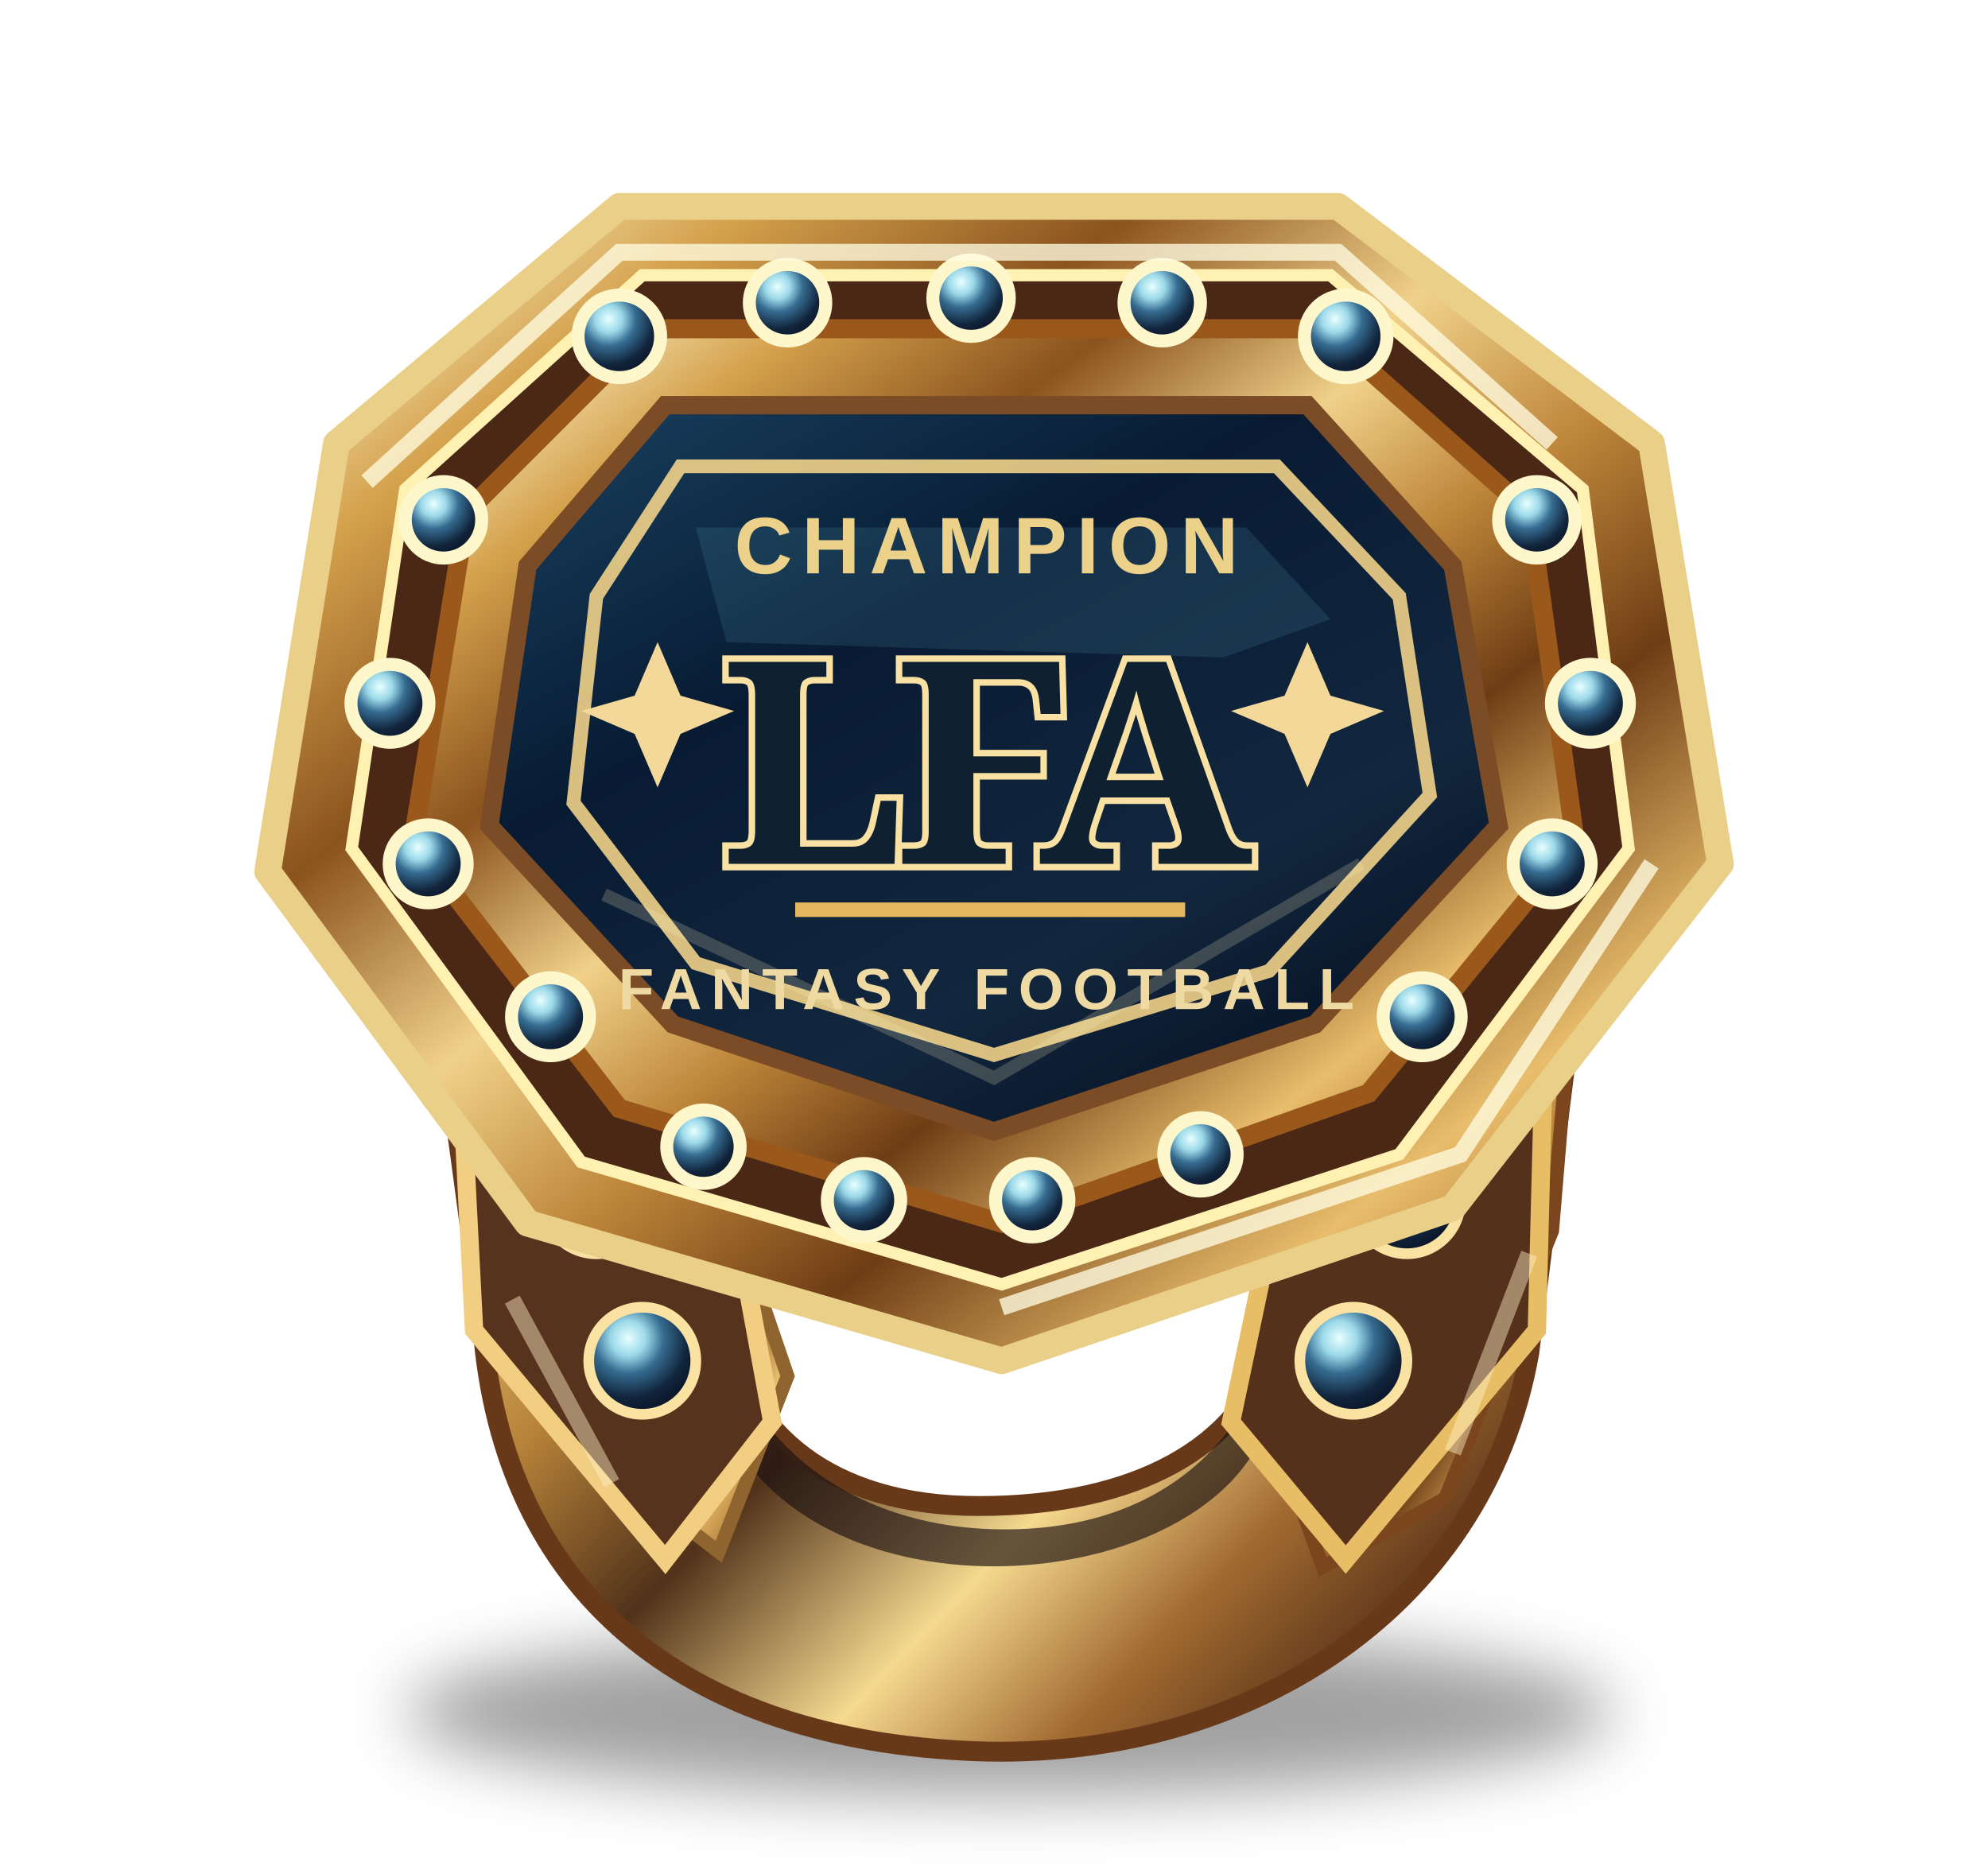
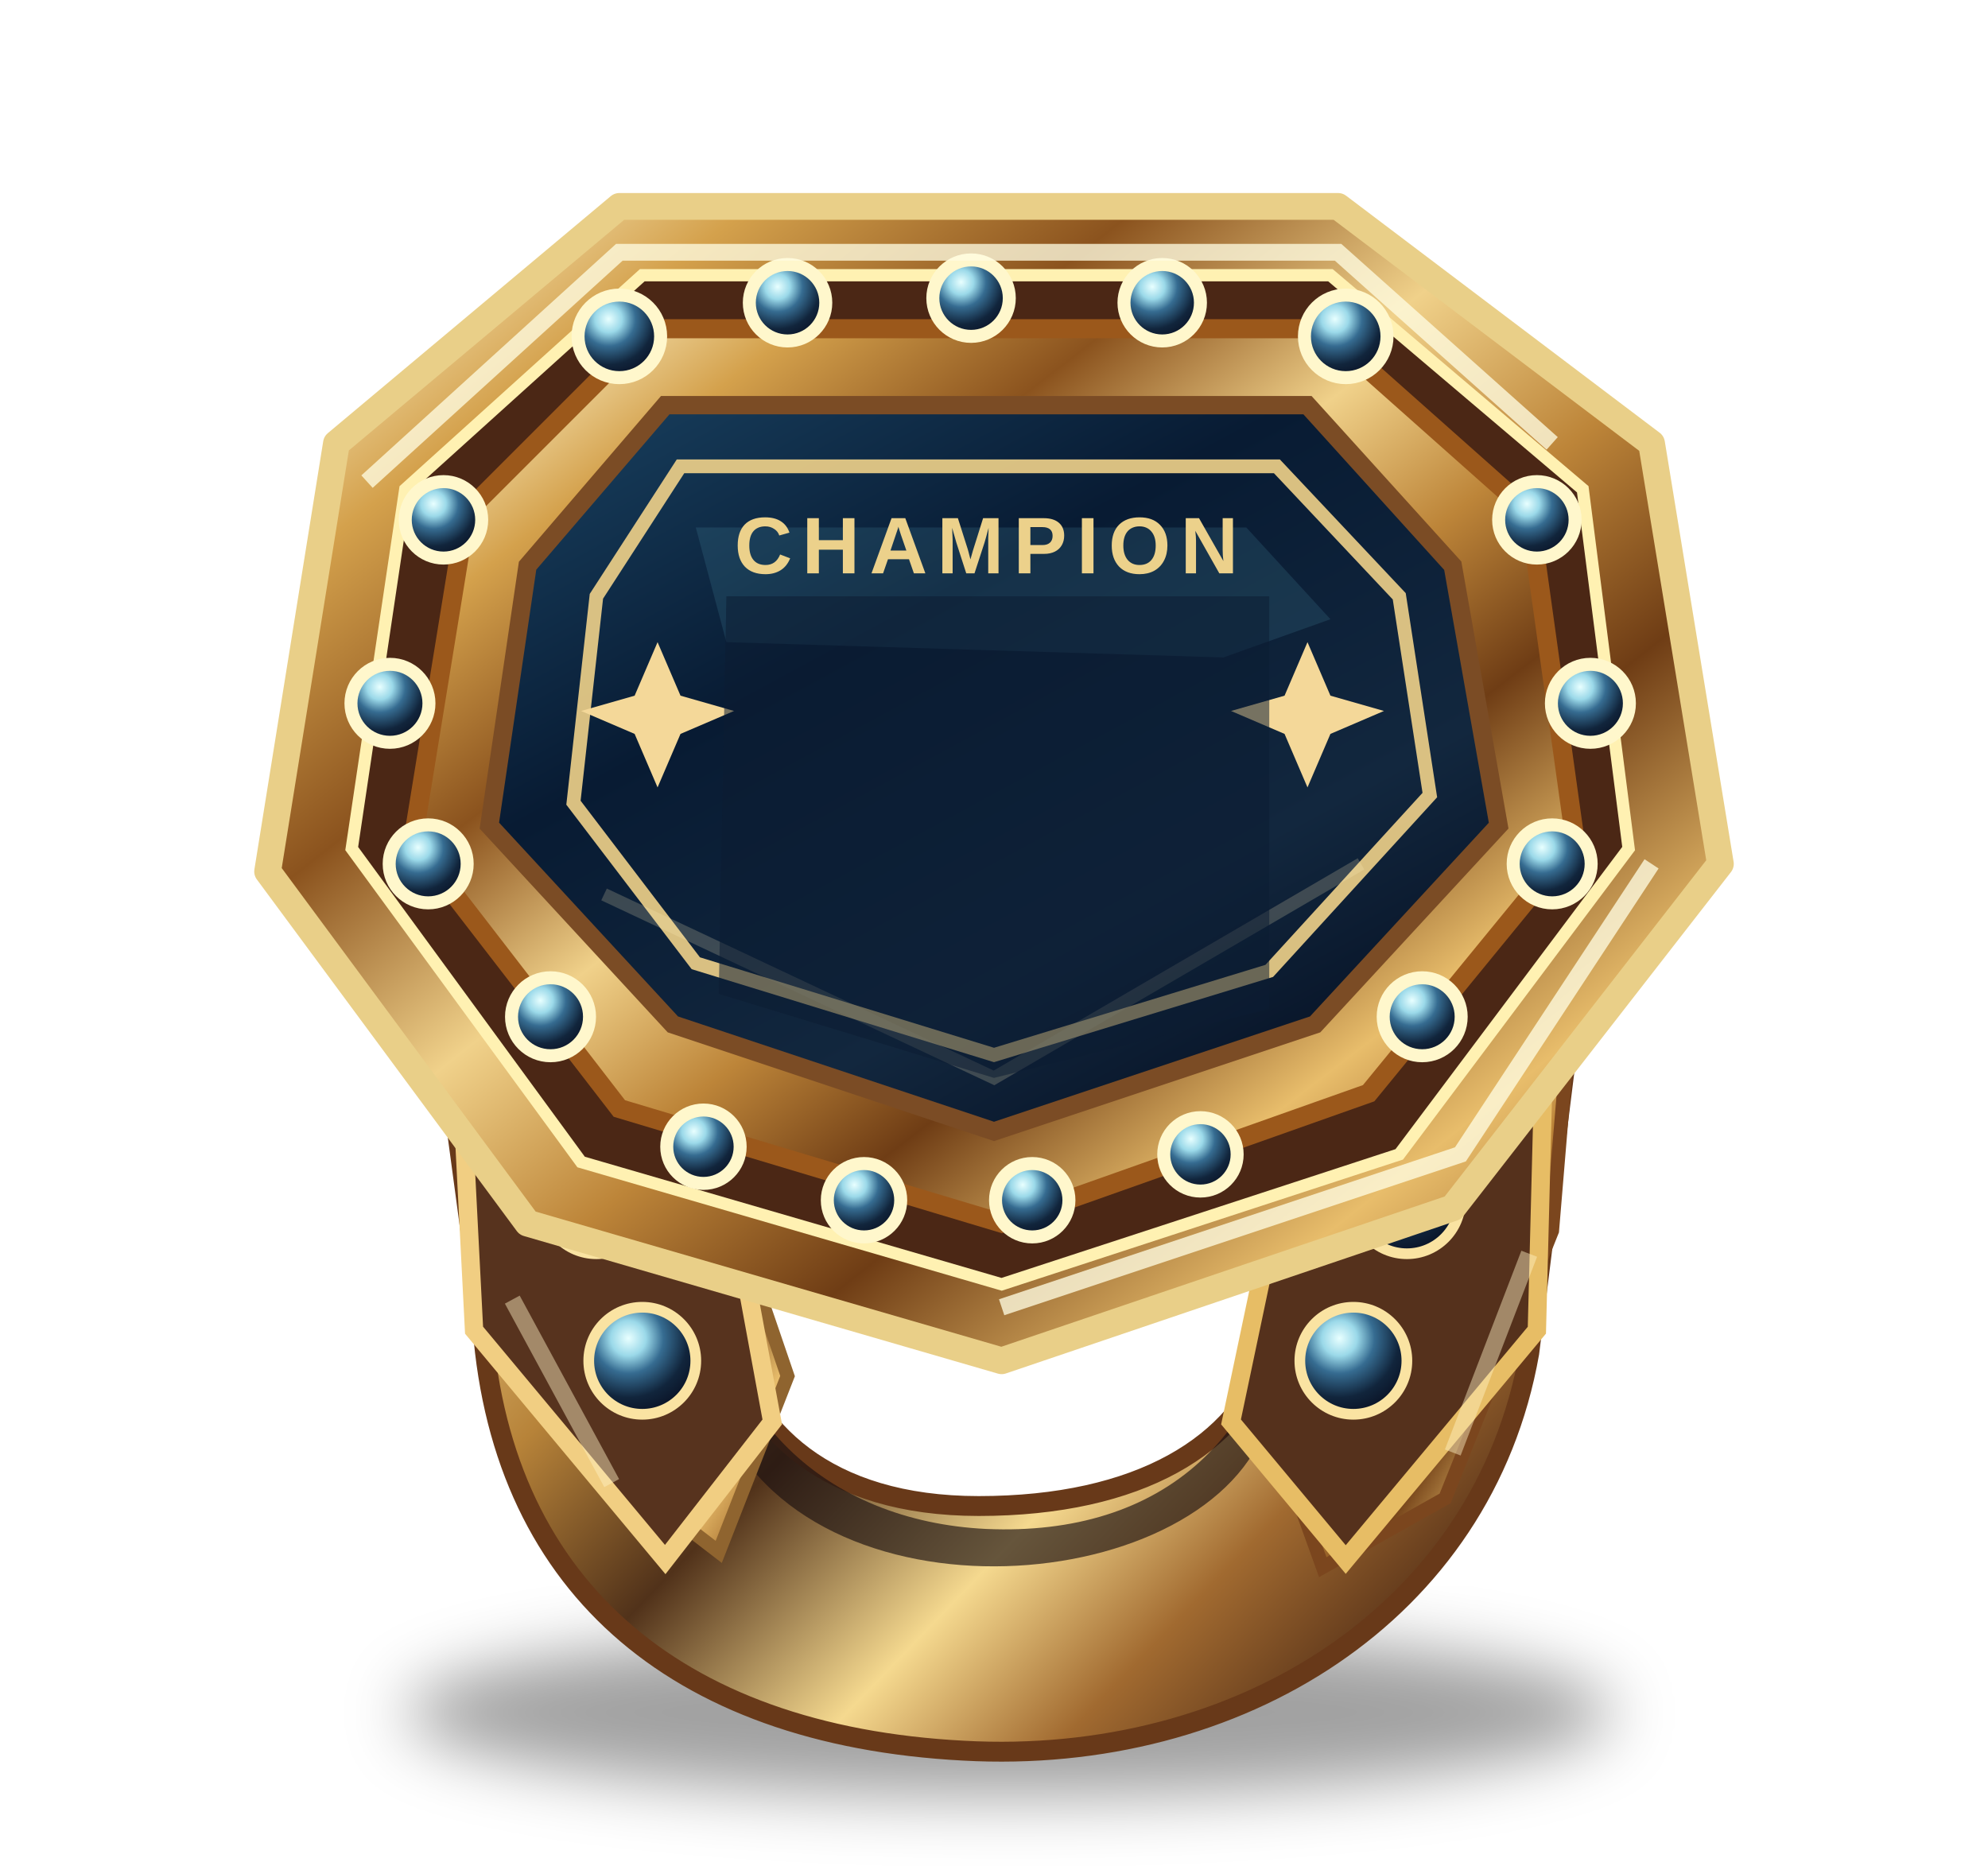
<svg xmlns="http://www.w3.org/2000/svg" viewBox="0 0 260 244" role="img" aria-label="Anillo de campeón LFA">
  <defs>
    <linearGradient id="gold" x1=".04" y1=".04" x2=".93" y2=".94">
      <stop offset="0" stop-color="#fff7d1" />
      <stop offset=".14" stop-color="#d4a14c" />
      <stop offset=".29" stop-color="#8b531e" />
      <stop offset=".44" stop-color="#f0d18a" />
      <stop offset=".57" stop-color="#bd8539" />
      <stop offset=".7" stop-color="#6f3d15" />
      <stop offset=".86" stop-color="#e8bd6b" />
      <stop offset="1" stop-color="#9b6125" />
    </linearGradient>
    <linearGradient id="band" x1="0" y1="0" x2="1" y2=".7">
      <stop offset="0" stop-color="#5e341a" />
      <stop offset=".13" stop-color="#f4d997" />
      <stop offset=".35" stop-color="#b78339" />
      <stop offset=".51" stop-color="#51321a" />
      <stop offset=".69" stop-color="#f5d98f" />
      <stop offset=".83" stop-color="#a16a30" />
      <stop offset="1" stop-color="#492714" />
    </linearGradient>
    <radialGradient id="stone" cx=".37" cy=".29" r=".78">
      <stop offset="0" stop-color="#e8ffff" />
      <stop offset=".21" stop-color="#9bd9e9" />
      <stop offset=".42" stop-color="#366c91" />
      <stop offset=".71" stop-color="#11253c" />
      <stop offset="1" stop-color="#080e20" />
    </radialGradient>
    <linearGradient id="face" x1=".15" y1="0" x2=".9" y2="1">
      <stop offset="0" stop-color="#163b59" />
      <stop offset=".31" stop-color="#081b33" />
      <stop offset=".68" stop-color="#12273e" />
      <stop offset="1" stop-color="#030b1d" />
    </linearGradient>
    <linearGradient id="highlight" x1="0" y1="0" x2="1" y2="1">
      <stop offset="0" stop-color="#fff9da" stop-opacity=".9" />
      <stop offset=".4" stop-color="#f6cf78" stop-opacity=".15" />
      <stop offset="1" stop-color="#9e571b" stop-opacity=".63" />
    </linearGradient>
    <filter id="shadow" x="-30%" y="-25%" width="160%" height="170%">
      <feGaussianBlur stdDeviation="4.2" />
    </filter>
  </defs>
  <ellipse cx="132" cy="224" rx="79" ry="11" fill="#000" opacity=".37" filter="url(#shadow)" />
  <path d="M56 120L63 172C65 207 88 227 126 229C162 231 194 211 200 177L207 121L177 122L166 177C162 189 149 197 128 197C108 197 98 187 95 175L89 124Z" fill="url(#band)" stroke="#683919" stroke-width="2.6" />
  <path d="M93 164C93 185 108 199 129 200C152 201 167 188 169 163L165 188C155 210 102 213 93 182Z" fill="#1c1010" opacity=".66" />
  <path d="M66 166L81 193L94 203L103 180L89 139L63 138Z" fill="url(#gold)" stroke="#8f642f" stroke-width="1.8" />
  <path d="M203 161L189 196L173 205L164 180L178 137L205 137Z" fill="url(#gold)" stroke="#7b461e" stroke-width="1.8" />
  <path d="M60 135L94 148L101 186L87 204L62 174Z" fill="#57331e" stroke="#f1ce82" stroke-width="2.4" />
  <path d="M202 135L169 148L161 186L176 204L201 174Z" fill="#55311c" stroke="#e7bd65" stroke-width="2.4" />
  <g fill="url(#stone)" stroke="#fae3a2" stroke-width="1.4">
    <circle cx="78" cy="157" r="7" />
    <circle cx="84" cy="178" r="7" />
    <circle cx="184" cy="157" r="7" />
    <circle cx="177" cy="178" r="7" />
  </g>
  <path d="M72 142L90 151M174 151L191 142" stroke="#fff1bd" stroke-width="2.5" opacity=".7" />
  <path d="M81 27L175 27L216 58L225 113L190 158L131 178L69 160L35 114L44 58Z" fill="url(#gold)" stroke="#e9cf88" stroke-width="3.5" stroke-linejoin="round" />
  <path d="M84 36L174 36L207 64L213 111L183 151L131 168L76 152L46 111L53 64Z" fill="#4b2715" stroke="#fff1b2" stroke-width="1.6" />
  <path d="M85 43L173 43L200 67L206 110L179 143L131 160L81 145L54 110L61 67Z" fill="url(#gold)" stroke="#9b581b" stroke-width="2.5" />
  <g fill="url(#stone)" stroke="#fff7cc" stroke-width="1.7">
    <circle cx="81" cy="44" r="5.4" />
    <circle cx="103" cy="39.6" r="5" />
    <circle cx="127" cy="39" r="5" />
    <circle cx="152" cy="39.6" r="5" />
    <circle cx="176" cy="44" r="5.4" />
    <circle cx="58" cy="68" r="5" />
    <circle cx="51" cy="92" r="5.1" />
    <circle cx="56" cy="113" r="5.1" />
    <circle cx="72" cy="133" r="5.1" />
    <circle cx="201" cy="68" r="5" />
    <circle cx="208" cy="92" r="5.1" />
    <circle cx="203" cy="113" r="5.1" />
    <circle cx="186" cy="133" r="5.1" />
    <circle cx="92" cy="150" r="4.8" />
    <circle cx="113" cy="157" r="4.8" />
    <circle cx="135" cy="157" r="4.8" />
    <circle cx="157" cy="151" r="4.8" />
  </g>
  <path d="M87 53L171 53L190 74L196 108L172 134L130 148L88 134L64 108L69 74Z" fill="url(#face)" stroke="#7b4c25" stroke-width="2.4" />
  <path d="M89 61L167 61L183 78L187 104L166 127L130 138L91 126L75 105L78 78Z" fill="none" stroke="#f0d18a" stroke-width="1.8" opacity=".9" />
  <path d="M91 69L163 69L174 81L160 86L95 84Z" fill="#68bbd3" opacity=".14" />
  <path d="M79 117L130 141L178 113" fill="none" stroke="#fff1c2" stroke-opacity=".2" stroke-width="1.7" />
  <g fill="#f4d899">
    <path d="M83 91l3-7 3 7 7 2-7 3-3 7-3-7-7-3Z" />
    <path d="M168 91l3-7 3 7 7 2-7 3-3 7-3-7-7-3Z" />
  </g>
  <text x="129" y="75" font-size="10.5" font-weight="900" text-anchor="middle" letter-spacing="1.25" font-family="Arial,sans-serif" fill="#ecd18b">CHAMPION</text>
-   <text x="129" y="113" font-size="37" font-weight="1000" text-anchor="middle" letter-spacing="-1.5" font-family="Georgia,serif" fill="#0f2130" stroke="#f8e1a3" stroke-width="1.7" paint-order="stroke">LFA</text>
-   <path d="M104 119H155" stroke="#e4b65e" stroke-width="1.9" />
-   <text x="129" y="132" font-size="7.6" font-weight="800" text-anchor="middle" letter-spacing="1.2" font-family="Arial,sans-serif" fill="#efdaa3">FANTASY FOOTBALL</text>
+   <path d="M95 78H166V132L130 141L94 130Z" fill="#0c1b31" opacity=".54" />
  <path d="M48 63L81 33H175L203 58M216 113L191 151L131 171" stroke="#fffde1" stroke-width="2.2" fill="none" opacity=".77" />
  <path d="M67 170L80 194M190 190L200 164" stroke="#fff2c6" stroke-width="2.2" opacity=".45" />
</svg>
